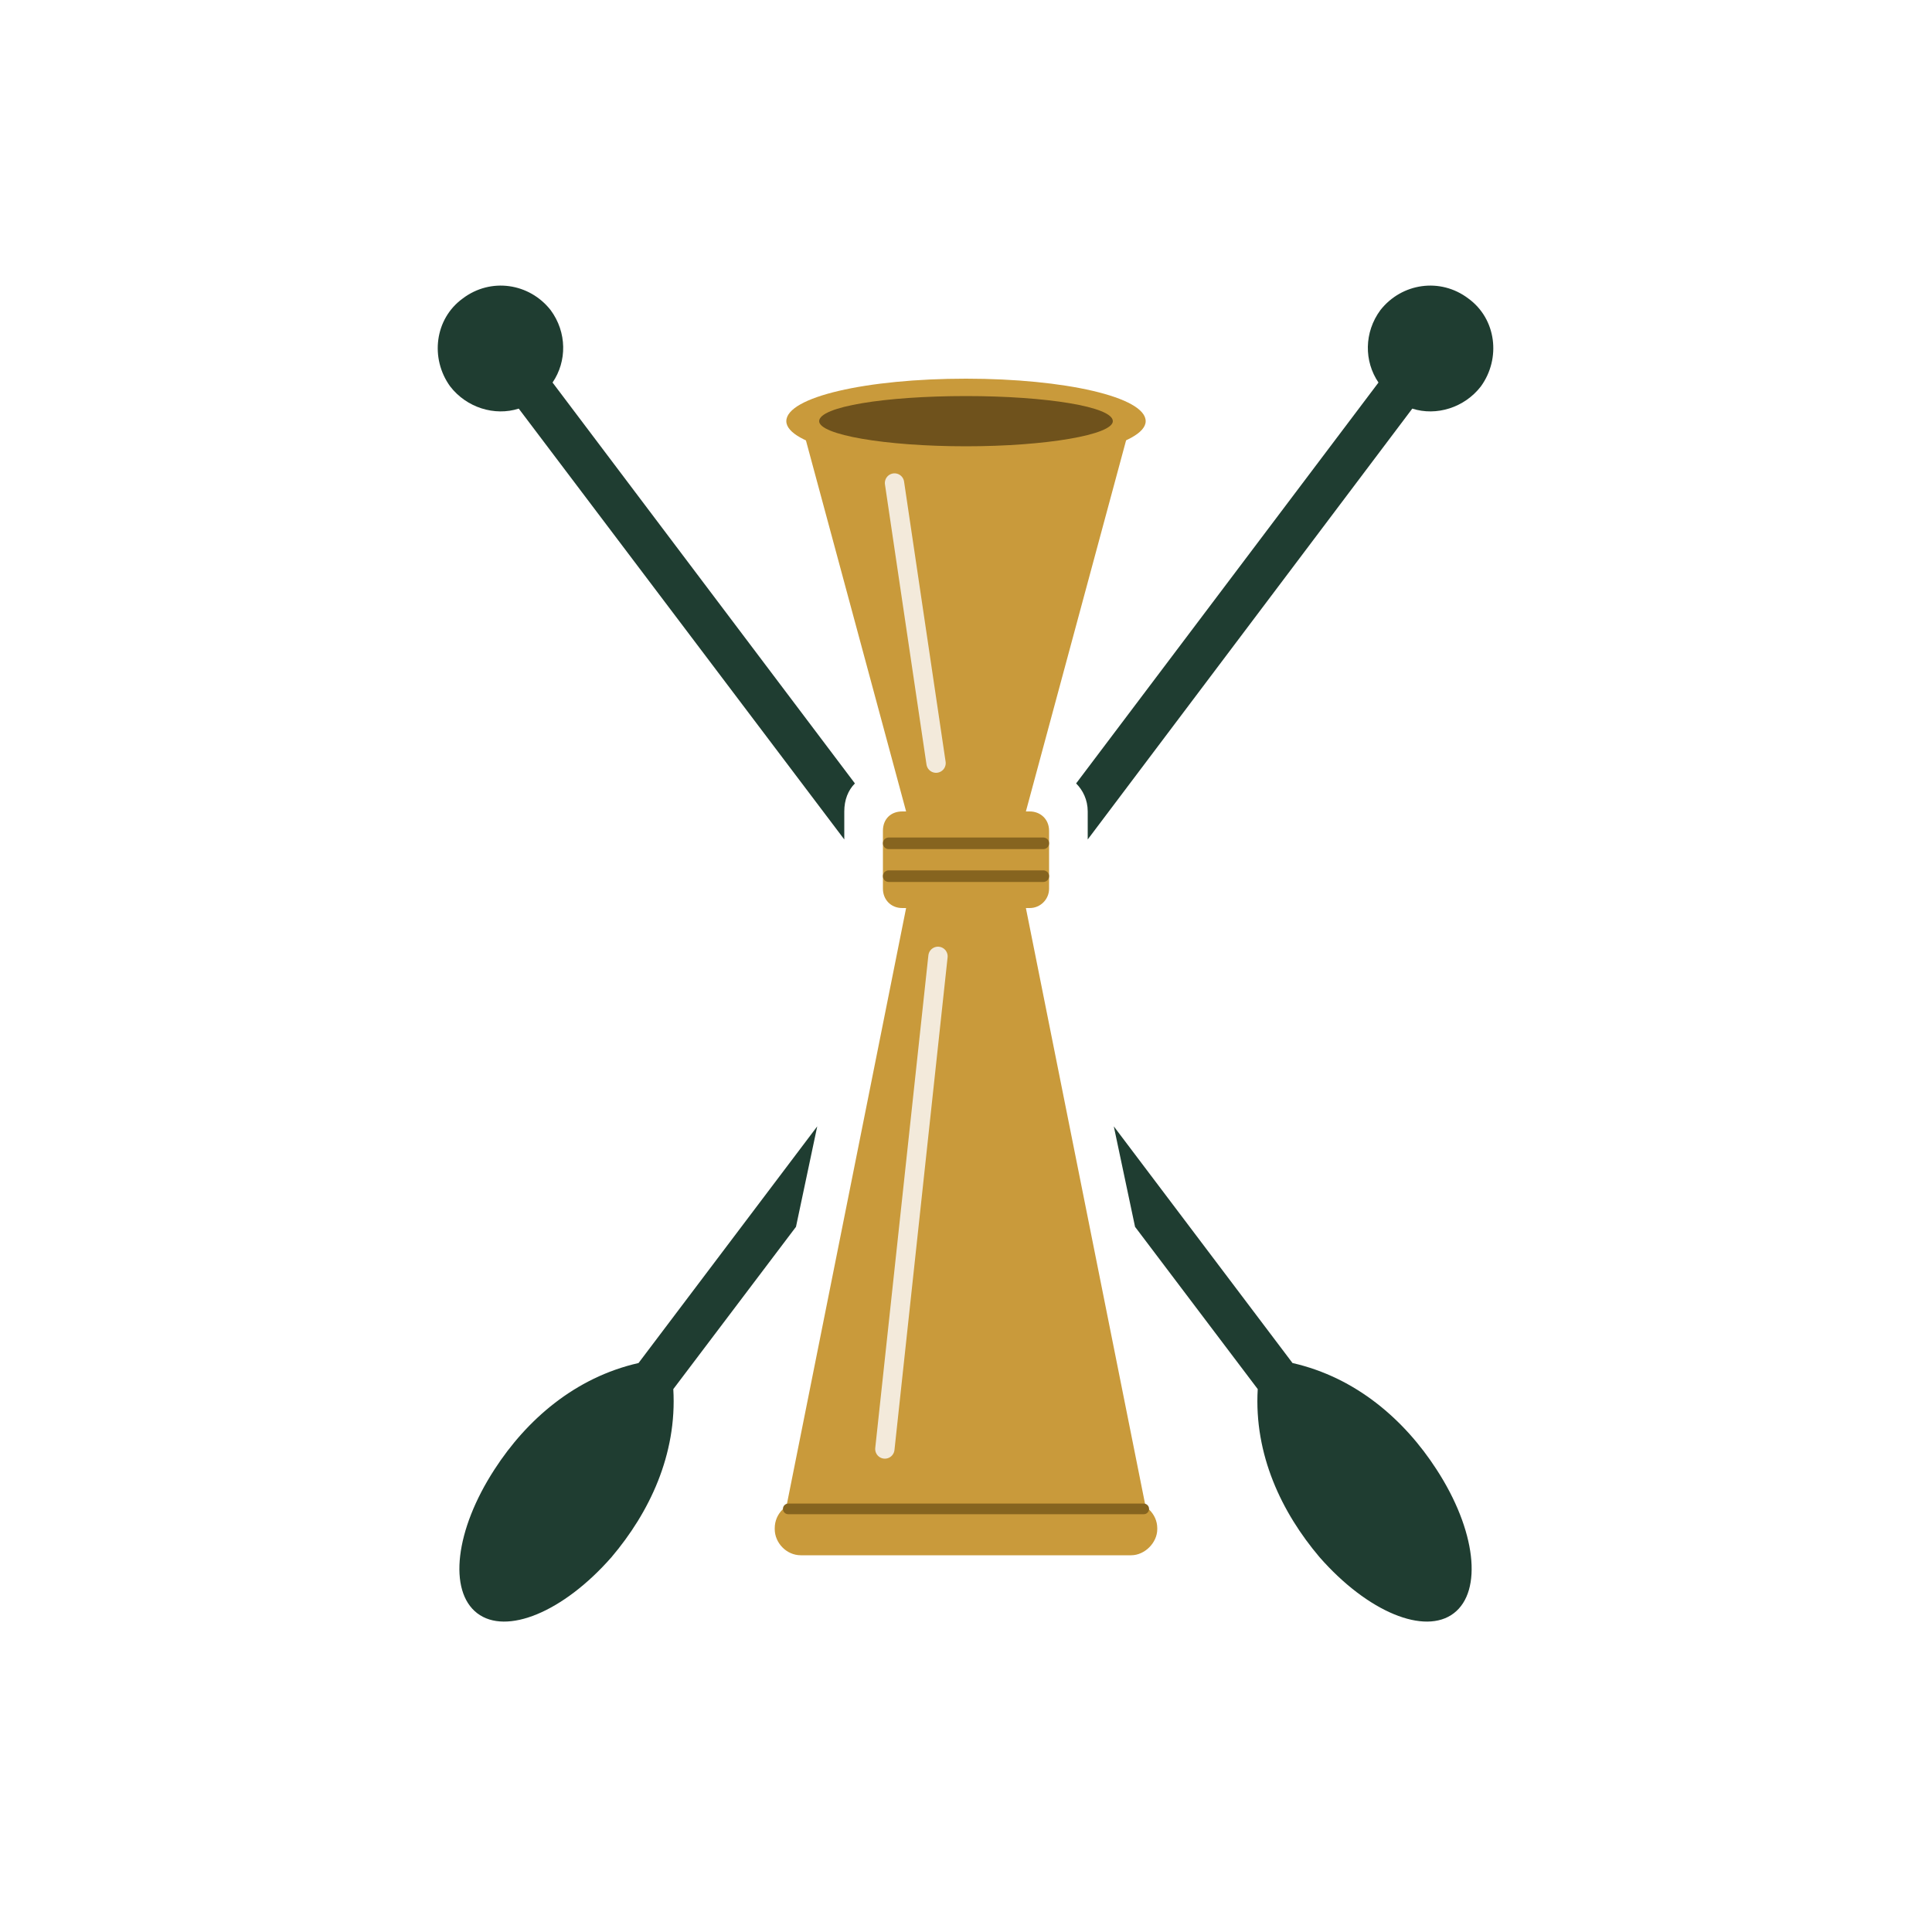
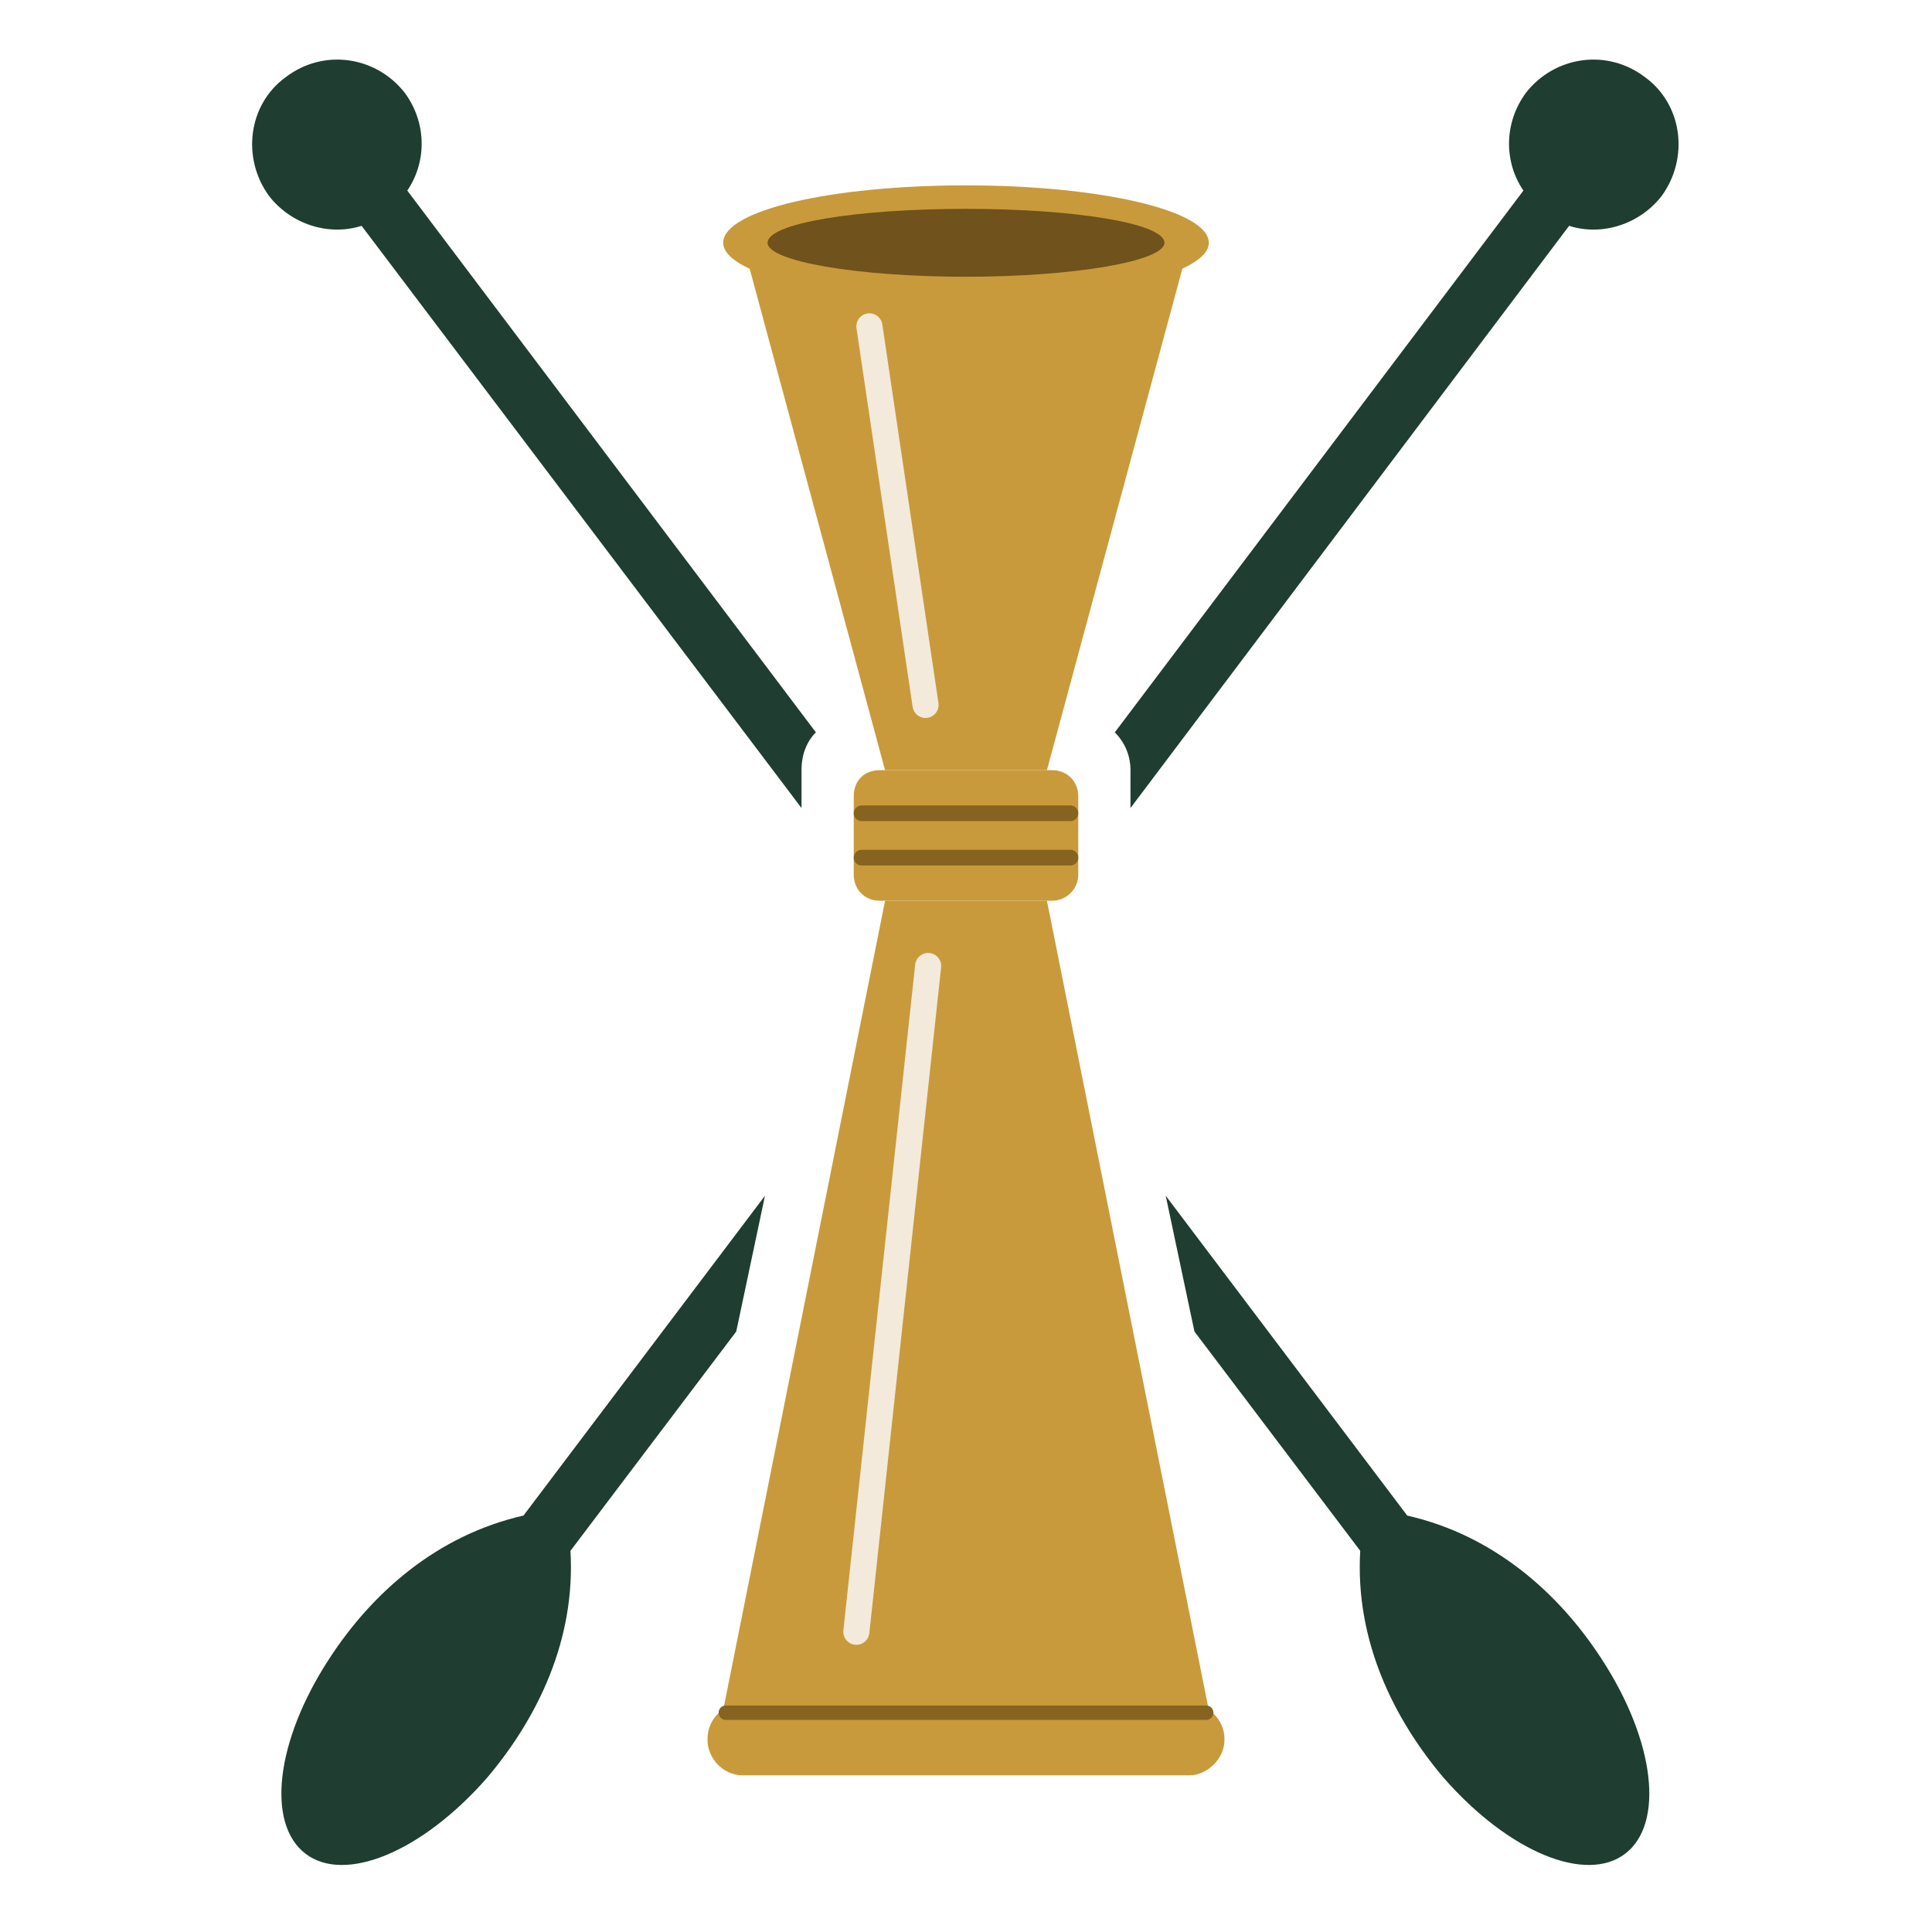
- <svg xmlns="http://www.w3.org/2000/svg" width="200" height="200" viewBox="0 0 200 200" fill="none">
-   <path d="M82.4 127.0L69.7 143.8C70.1 150.6 67.2 156.6 63.3 161.2C58.3 166.9 52.4 169.3 49.4 167.0C46.4 164.7 47.1 158.4 51.2 152.1C54.5 147.0 59.5 142.6 66.1 141.1L84.6 116.6L82.4 127.0Z" fill="#1F3D31" />
-   <path d="M133.8 141.1C140.4 142.6 145.4 147.0 148.7 152.1C152.8 158.4 153.5 164.7 150.5 167.0C147.5 169.3 141.6 166.9 136.6 161.2C132.7 156.6 129.8 150.6 130.2 143.8L117.5 127.0L115.3 116.6L133.8 141.1Z" fill="#1F3D31" />
-   <path d="M47.9 30.9C50.8 28.7 54.8 29.3 57.0 32.1C58.7 34.4 58.7 37.4 57.2 39.6L88.5 81.1C87.8 81.8 87.4 82.8 87.4 84.0V86.9L53.7 42.3C51.2 43.1 48.3 42.2 46.6 40.0C44.5 37.1 45.0 33.0 47.9 30.9Z" fill="#1F3D31" />
-   <path d="M142.9 32.1C145.1 29.3 149.1 28.7 152.0 30.9C154.9 33.0 155.4 37.1 153.3 40.0C151.6 42.2 148.7 43.1 146.2 42.3L112.6 86.9V84.0C112.6 82.8 112.1 81.8 111.4 81.1L142.7 39.6C141.2 37.4 141.2 34.4 142.9 32.1Z" fill="#1F3D31" />
+ <svg xmlns="http://www.w3.org/2000/svg" viewBox="26 25 148 148" fill="none">
+   <style>.s{fill:#1F3D31}@media (prefers-color-scheme:dark){.s{fill:#F3EADB}}</style>
+   <path d="M82.4 127.0L69.7 143.8C70.1 150.6 67.2 156.6 63.3 161.2C58.3 166.9 52.4 169.3 49.4 167.0C46.4 164.7 47.1 158.4 51.2 152.1C54.5 147.0 59.5 142.6 66.1 141.1L84.6 116.6L82.4 127.0Z" class="s" />
+   <path d="M133.8 141.1C140.4 142.6 145.4 147.0 148.7 152.1C152.8 158.4 153.5 164.7 150.5 167.0C147.5 169.3 141.6 166.9 136.6 161.2C132.7 156.6 129.8 150.6 130.2 143.8L117.5 127.0L115.3 116.6L133.8 141.1Z" class="s" />
+   <path d="M47.9 30.9C50.8 28.7 54.8 29.3 57.0 32.1C58.7 34.4 58.7 37.4 57.2 39.6L88.5 81.1C87.8 81.8 87.4 82.8 87.4 84.0V86.9L53.7 42.3C51.2 43.1 48.3 42.2 46.6 40.0C44.5 37.1 45.0 33.0 47.9 30.9Z" class="s" />
+   <path d="M142.9 32.1C145.1 29.3 149.1 28.7 152.0 30.9C154.9 33.0 155.4 37.1 153.3 40.0C151.6 42.2 148.7 43.1 146.2 42.3L112.6 86.9V84.0C112.6 82.8 112.1 81.8 111.4 81.1L142.7 39.6C141.2 37.4 141.2 34.4 142.9 32.1Z" class="s" />
  <path d="M83 44H117L106.2 84H93.8L83 44Z" fill="#C99A3B" />
  <path d="M93.8 94H106.2L119 158H81L93.8 94Z" fill="#C99A3B" />
  <path d="M106.6 84H93.4C92.2 84 91.4 84.8 91.4 86V92C91.4 93.1 92.2 94 93.4 94H106.6C107.7 94 108.6 93.1 108.6 92V86C108.6 84.8 107.7 84 106.6 84Z" fill="#C99A3B" />
  <path d="M117.1 155.5H82.9C81.4 155.5 80.2 156.7 80.2 158.2V158.3C80.2 159.7 81.4 161 82.9 161H117.1C118.5 161 119.8 159.7 119.8 158.3V158.2C119.8 156.7 118.5 155.5 117.1 155.5Z" fill="#C99A3B" />
  <path d="M100 48C110.2 48 118.6 46.0 118.6 43.6C118.6 41.1 110.2 39.2 100 39.2C89.7 39.2 81.4 41.1 81.4 43.6C81.4 46.0 89.7 48 100 48Z" fill="#C99A3B" />
  <path d="M100 46.2C108.3 46.2 115.2 45.0 115.2 43.6C115.2 42.1 108.3 41 100 41C91.6 41 84.8 42.1 84.8 43.6C84.8 45.0 91.6 46.2 100 46.2Z" fill="#6F521C" />
  <path d="M92 87.3H108" stroke="#86641F" stroke-width="1.2" stroke-linecap="round" />
  <path d="M92 90.7H108" stroke="#86641F" stroke-width="1.2" stroke-linecap="round" />
  <path d="M81.6 156.2H118.4" stroke="#86641F" stroke-width="1.1" stroke-linecap="round" />
  <path d="M92.6 50L96.9 79" stroke="#F3EADB" stroke-width="2" stroke-linecap="round" />
  <path d="M97.1 99L91.6 150" stroke="#F3EADB" stroke-width="2" stroke-linecap="round" />
</svg>
